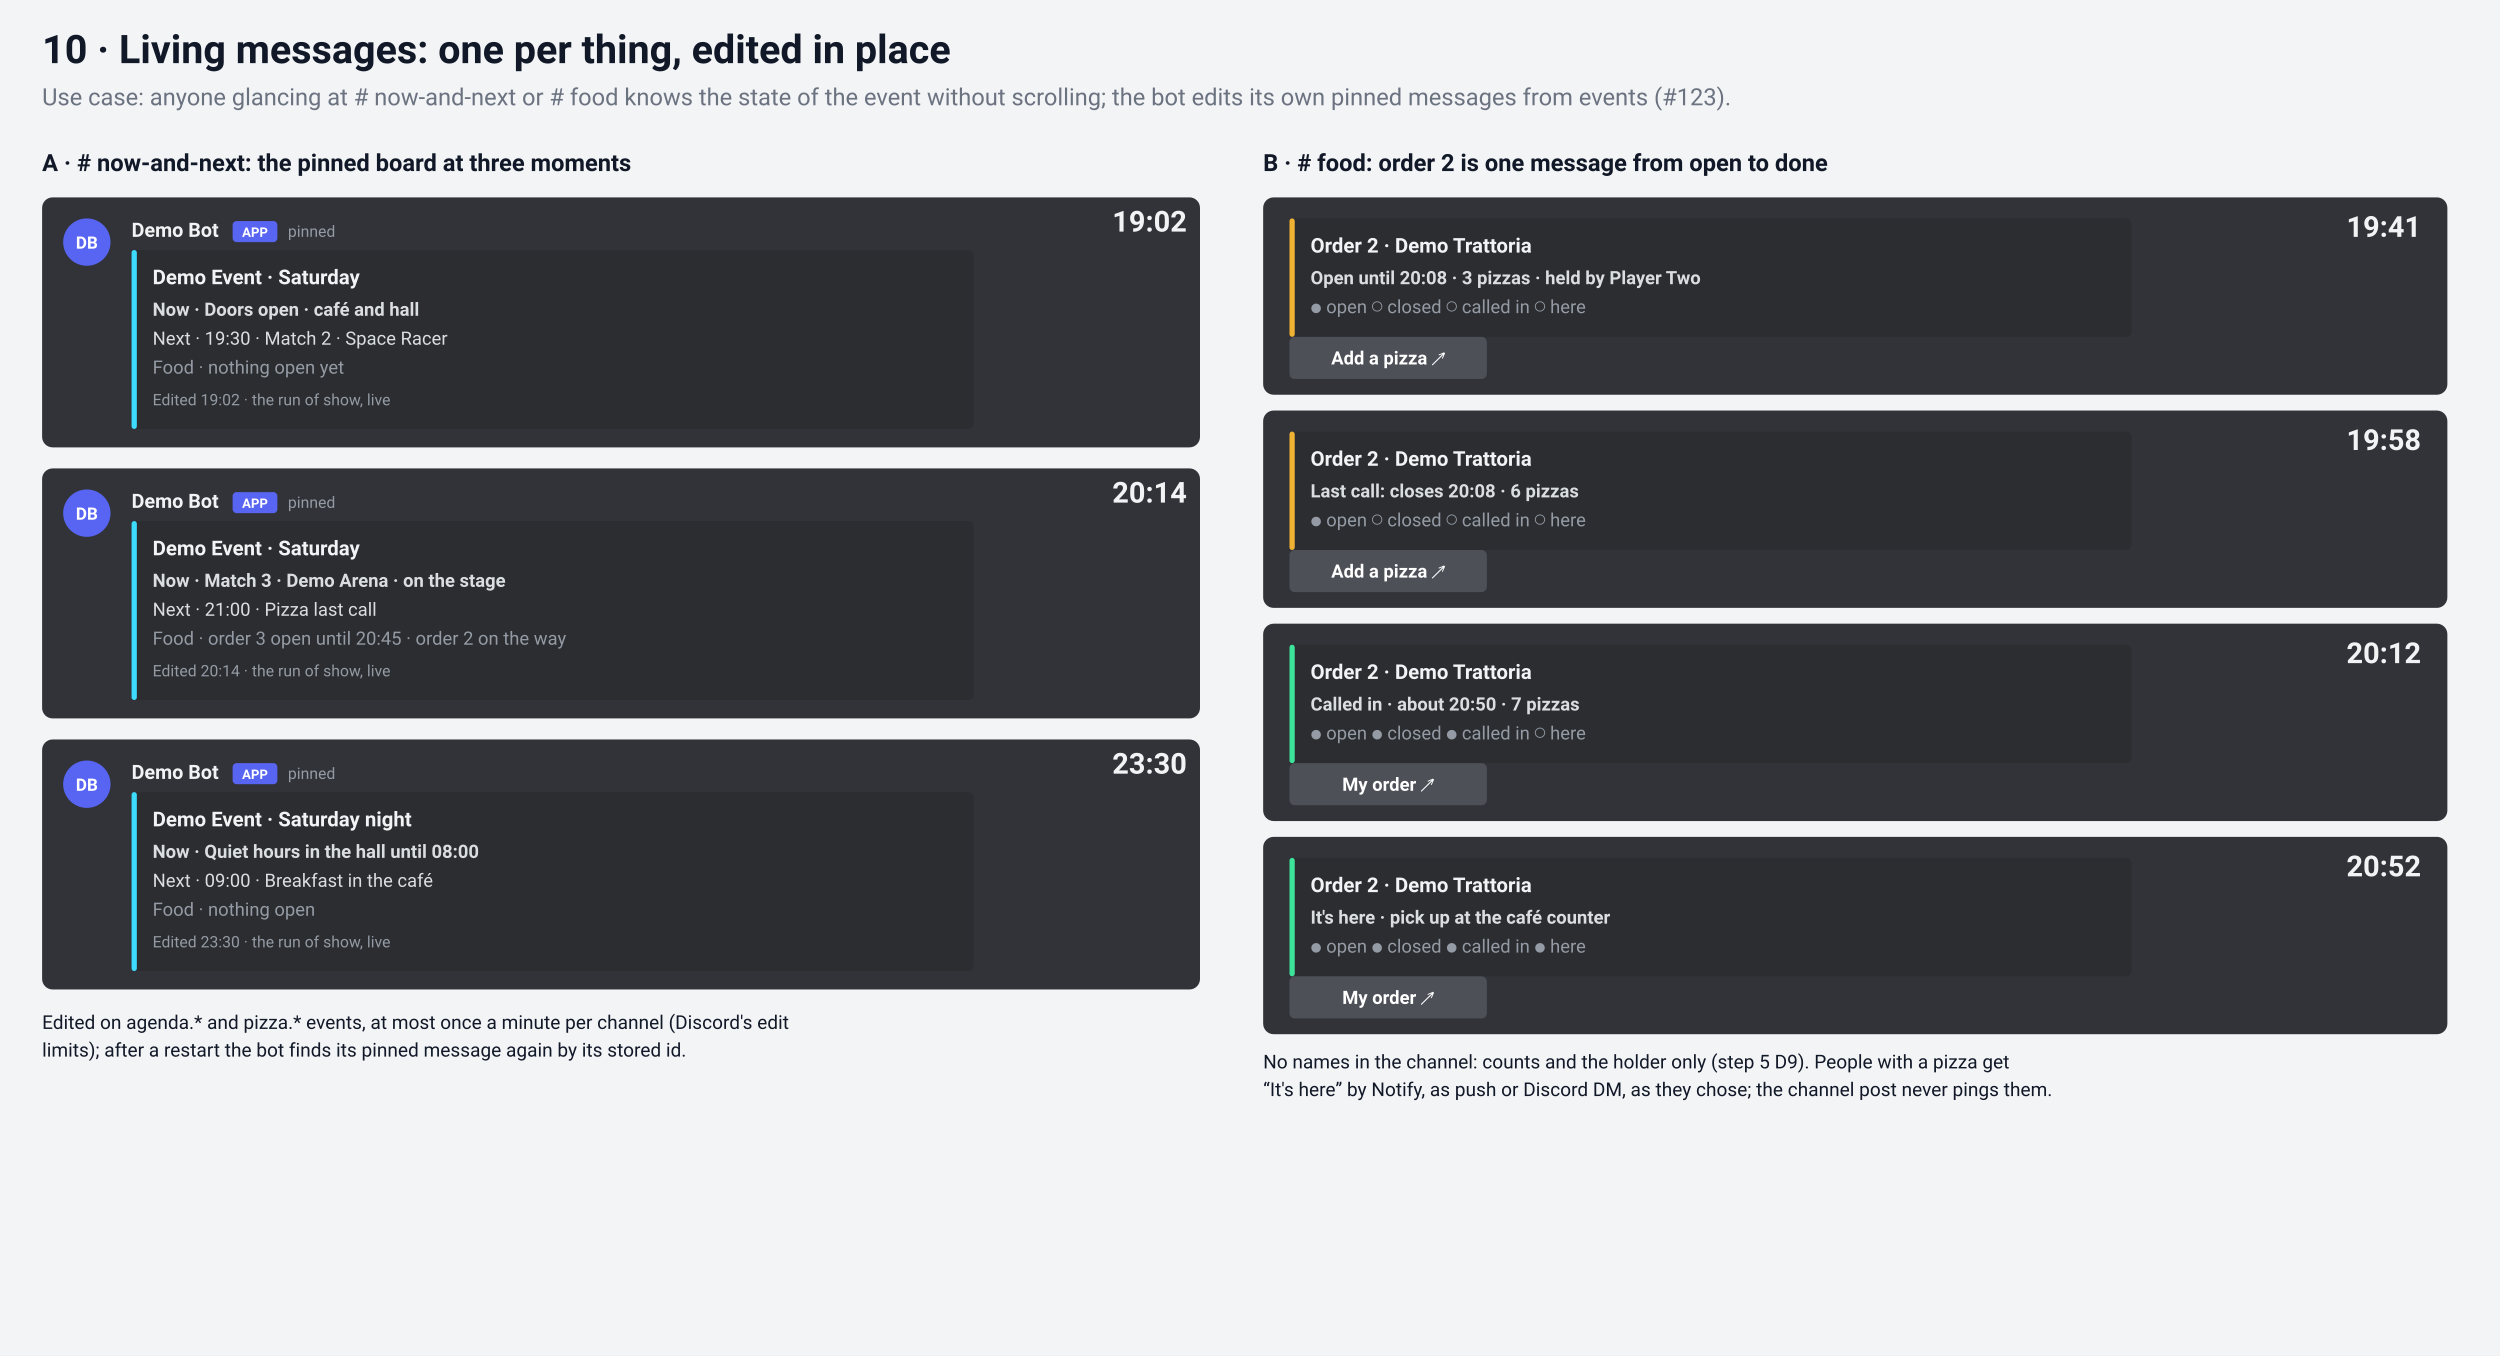
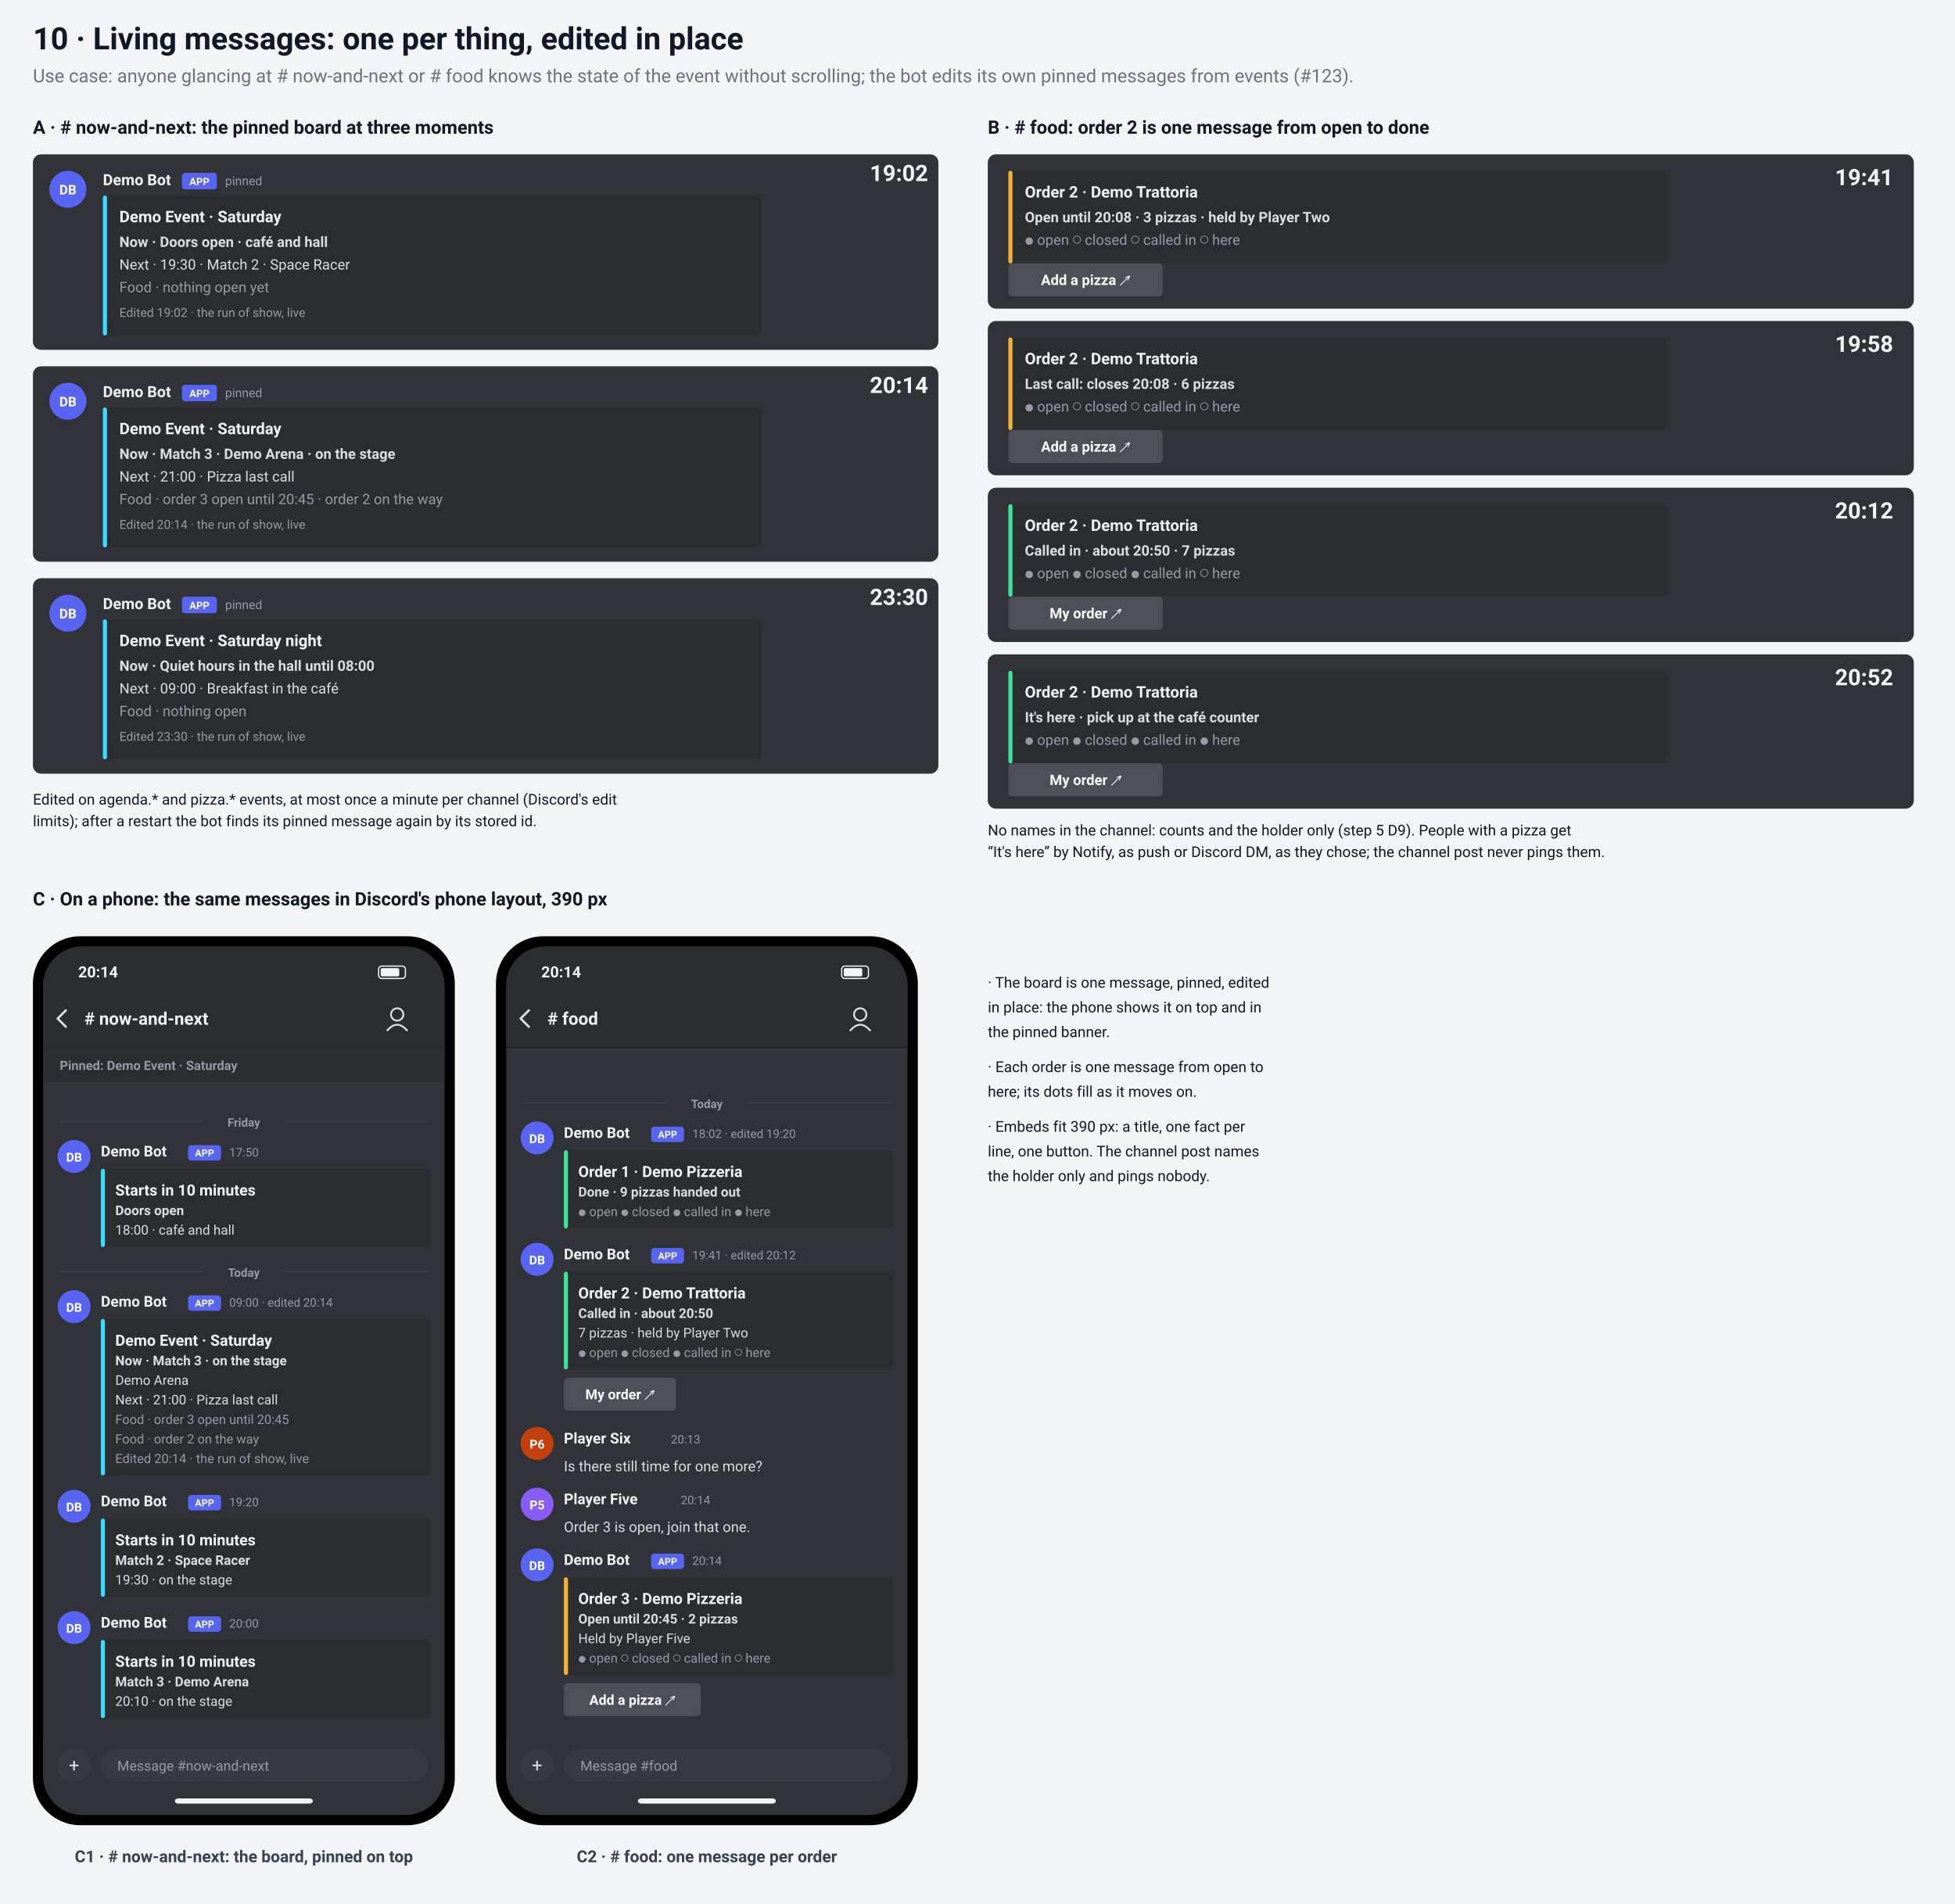
- <svg xmlns="http://www.w3.org/2000/svg" viewBox="0 0 1900 1030" width="1900" height="1030" font-family="system-ui, -apple-system, 'Segoe UI', Roboto, Helvetica, Arial, sans-serif">
-   <rect x="0" y="0" width="1900" height="1030" rx="0" fill="#f3f4f6" />
+ <svg xmlns="http://www.w3.org/2000/svg" viewBox="0 0 1900 1850" width="1900" height="1850" font-family="system-ui, -apple-system, 'Segoe UI', Roboto, Helvetica, Arial, sans-serif">
+   <rect x="0" y="0" width="1900" height="1850" rx="0" fill="#f3f4f6" />
  <text x="32" y="48" font-size="30" fill="#111827" font-weight="700" text-anchor="start" data-box="0 1900">10 · Living messages: one per thing, edited in place</text>
  <text x="32" y="80" font-size="18" fill="#6b7280" font-weight="400" text-anchor="start" data-box="0 1900">Use case: anyone glancing at # now-and-next or # food knows the state of the event without scrolling; the bot edits its own pinned messages from events (#123).</text>
  <text x="32" y="130" font-size="18" fill="#111827" font-weight="700" text-anchor="start" data-box="32 920">A · # now-and-next: the pinned board at three moments</text>
  <rect x="32" y="150" width="880" height="190" rx="8" fill="#313338" />
  <circle cx="66" cy="184" r="18" fill="#5865f2" />
  <text x="66" y="189" font-size="13" fill="#fff" font-weight="700" text-anchor="middle" data-box="48 84">DB</text>
  <text x="100" y="180" font-size="15" fill="#f2f3f5" font-weight="600" text-anchor="start" data-box="42 902">Demo Bot</text>
  <rect x="176.8" y="168" width="34" height="16" rx="3" fill="#5865f2" />
  <text x="193.8" y="180" font-size="10" fill="#fff" font-weight="700" text-anchor="middle" data-box="176.8 210.8">APP</text>
  <text x="218.8" y="180" font-size="12" fill="#949ba4" font-weight="400" text-anchor="start" data-box="42 902">pinned</text>
  <rect x="100" y="190" width="640" height="136" rx="4" fill="#2b2d31" />
  <rect x="100" y="190" width="4" height="136" rx="2" fill="#3ddcff" />
  <text x="116" y="216" font-size="15.5" fill="#f2f3f5" font-weight="700" text-anchor="start" data-box="114 728">Demo Event · Saturday</text>
  <text x="116" y="240" font-size="14" fill="#dbdee1" font-weight="600" text-anchor="start" data-box="114 728">Now · Doors open · café and hall</text>
  <text x="116" y="262" font-size="14" fill="#dbdee1" font-weight="#dbdee1" text-anchor="start" data-box="114 728">Next · 19:30 · Match 2 · Space Racer</text>
  <text x="116" y="284" font-size="14" fill="#949ba4" font-weight="#dbdee1" text-anchor="start" data-box="114 728">Food · nothing open yet</text>
  <text x="116" y="308" font-size="12" fill="#949ba4" font-weight="400" text-anchor="start" data-box="114 728">Edited 19:02 · the run of show, live</text>
  <text x="902" y="176" font-size="22" fill="#f2f3f5" font-weight="700" text-anchor="end" data-box="792 904">19:02</text>
  <rect x="32" y="356" width="880" height="190" rx="8" fill="#313338" />
  <circle cx="66" cy="390" r="18" fill="#5865f2" />
  <text x="66" y="395" font-size="13" fill="#fff" font-weight="700" text-anchor="middle" data-box="48 84">DB</text>
  <text x="100" y="386" font-size="15" fill="#f2f3f5" font-weight="600" text-anchor="start" data-box="42 902">Demo Bot</text>
  <rect x="176.8" y="374" width="34" height="16" rx="3" fill="#5865f2" />
  <text x="193.8" y="386" font-size="10" fill="#fff" font-weight="700" text-anchor="middle" data-box="176.8 210.8">APP</text>
  <text x="218.8" y="386" font-size="12" fill="#949ba4" font-weight="400" text-anchor="start" data-box="42 902">pinned</text>
  <rect x="100" y="396" width="640" height="136" rx="4" fill="#2b2d31" />
  <rect x="100" y="396" width="4" height="136" rx="2" fill="#3ddcff" />
  <text x="116" y="422" font-size="15.5" fill="#f2f3f5" font-weight="700" text-anchor="start" data-box="114 728">Demo Event · Saturday</text>
  <text x="116" y="446" font-size="14" fill="#dbdee1" font-weight="600" text-anchor="start" data-box="114 728">Now · Match 3 · Demo Arena · on the stage</text>
  <text x="116" y="468" font-size="14" fill="#dbdee1" font-weight="#dbdee1" text-anchor="start" data-box="114 728">Next · 21:00 · Pizza last call</text>
  <text x="116" y="490" font-size="14" fill="#949ba4" font-weight="#dbdee1" text-anchor="start" data-box="114 728">Food · order 3 open until 20:45 · order 2 on the way</text>
  <text x="116" y="514" font-size="12" fill="#949ba4" font-weight="400" text-anchor="start" data-box="114 728">Edited 20:14 · the run of show, live</text>
  <text x="902" y="382" font-size="22" fill="#f2f3f5" font-weight="700" text-anchor="end" data-box="792 904">20:14</text>
  <rect x="32" y="562" width="880" height="190" rx="8" fill="#313338" />
  <circle cx="66" cy="596" r="18" fill="#5865f2" />
  <text x="66" y="601" font-size="13" fill="#fff" font-weight="700" text-anchor="middle" data-box="48 84">DB</text>
  <text x="100" y="592" font-size="15" fill="#f2f3f5" font-weight="600" text-anchor="start" data-box="42 902">Demo Bot</text>
  <rect x="176.8" y="580" width="34" height="16" rx="3" fill="#5865f2" />
  <text x="193.8" y="592" font-size="10" fill="#fff" font-weight="700" text-anchor="middle" data-box="176.8 210.8">APP</text>
  <text x="218.8" y="592" font-size="12" fill="#949ba4" font-weight="400" text-anchor="start" data-box="42 902">pinned</text>
  <rect x="100" y="602" width="640" height="136" rx="4" fill="#2b2d31" />
  <rect x="100" y="602" width="4" height="136" rx="2" fill="#3ddcff" />
  <text x="116" y="628" font-size="15.5" fill="#f2f3f5" font-weight="700" text-anchor="start" data-box="114 728">Demo Event · Saturday night</text>
  <text x="116" y="652" font-size="14" fill="#dbdee1" font-weight="600" text-anchor="start" data-box="114 728">Now · Quiet hours in the hall until 08:00</text>
  <text x="116" y="674" font-size="14" fill="#dbdee1" font-weight="#dbdee1" text-anchor="start" data-box="114 728">Next · 09:00 · Breakfast in the café</text>
  <text x="116" y="696" font-size="14" fill="#949ba4" font-weight="#dbdee1" text-anchor="start" data-box="114 728">Food · nothing open</text>
  <text x="116" y="720" font-size="12" fill="#949ba4" font-weight="400" text-anchor="start" data-box="114 728">Edited 23:30 · the run of show, live</text>
  <text x="902" y="588" font-size="22" fill="#f2f3f5" font-weight="700" text-anchor="end" data-box="792 904">23:30</text>
  <text x="32" y="782" font-size="14.5" fill="#111827" font-weight="400" text-anchor="start" data-box="32 912">Edited on agenda.* and pizza.* events, at most once a minute per channel (Discord's edit</text>
  <text x="32" y="803.025" font-size="14.5" fill="#111827" font-weight="400" text-anchor="start" data-box="32 912">limits); after a restart the bot finds its pinned message again by its stored id.</text>
  <text x="960" y="130" font-size="18" fill="#111827" font-weight="700" text-anchor="start" data-box="960 1870">B · # food: order 2 is one message from open to done</text>
  <rect x="960" y="150" width="900" height="150" rx="8" fill="#313338" />
  <rect x="980" y="166" width="640" height="90" rx="4" fill="#2b2d31" />
  <rect x="980" y="166" width="4" height="90" rx="2" fill="#f0b232" />
  <text x="996" y="192" font-size="15.5" fill="#f2f3f5" font-weight="700" text-anchor="start" data-box="994 1608">Order 2 · Demo Trattoria</text>
  <text x="996" y="216" font-size="14" fill="#dbdee1" font-weight="600" text-anchor="start" data-box="994 1608">Open until 20:08 · 3 pizzas · held by Player Two</text>
  <text x="996" y="238" font-size="14" fill="#949ba4" font-weight="#dbdee1" text-anchor="start" data-box="994 1608">● open  ○ closed  ○ called in  ○ here</text>
  <rect x="980" y="256" width="150" height="32" rx="4" fill="#4e5058" />
  <text x="1055" y="277" font-size="14" fill="#fff" font-weight="600" text-anchor="middle" data-box="984 1126">Add a pizza ↗</text>
  <text x="1840" y="180" font-size="22" fill="#f2f3f5" font-weight="700" text-anchor="end" data-box="1730 1842">19:41</text>
  <rect x="960" y="312" width="900" height="150" rx="8" fill="#313338" />
  <rect x="980" y="328" width="640" height="90" rx="4" fill="#2b2d31" />
  <rect x="980" y="328" width="4" height="90" rx="2" fill="#f0b232" />
  <text x="996" y="354" font-size="15.5" fill="#f2f3f5" font-weight="700" text-anchor="start" data-box="994 1608">Order 2 · Demo Trattoria</text>
  <text x="996" y="378" font-size="14" fill="#dbdee1" font-weight="600" text-anchor="start" data-box="994 1608">Last call: closes 20:08 · 6 pizzas</text>
  <text x="996" y="400" font-size="14" fill="#949ba4" font-weight="#dbdee1" text-anchor="start" data-box="994 1608">● open  ○ closed  ○ called in  ○ here</text>
  <rect x="980" y="418" width="150" height="32" rx="4" fill="#4e5058" />
  <text x="1055" y="439" font-size="14" fill="#fff" font-weight="600" text-anchor="middle" data-box="984 1126">Add a pizza ↗</text>
  <text x="1840" y="342" font-size="22" fill="#f2f3f5" font-weight="700" text-anchor="end" data-box="1730 1842">19:58</text>
  <rect x="960" y="474" width="900" height="150" rx="8" fill="#313338" />
  <rect x="980" y="490" width="640" height="90" rx="4" fill="#2b2d31" />
  <rect x="980" y="490" width="4" height="90" rx="2" fill="#3ee39a" />
  <text x="996" y="516" font-size="15.5" fill="#f2f3f5" font-weight="700" text-anchor="start" data-box="994 1608">Order 2 · Demo Trattoria</text>
  <text x="996" y="540" font-size="14" fill="#dbdee1" font-weight="600" text-anchor="start" data-box="994 1608">Called in · about 20:50 · 7 pizzas</text>
  <text x="996" y="562" font-size="14" fill="#949ba4" font-weight="#dbdee1" text-anchor="start" data-box="994 1608">● open  ● closed  ● called in  ○ here</text>
  <rect x="980" y="580" width="150" height="32" rx="4" fill="#4e5058" />
  <text x="1055" y="601" font-size="14" fill="#fff" font-weight="600" text-anchor="middle" data-box="984 1126">My order ↗</text>
  <text x="1840" y="504" font-size="22" fill="#f2f3f5" font-weight="700" text-anchor="end" data-box="1730 1842">20:12</text>
  <rect x="960" y="636" width="900" height="150" rx="8" fill="#313338" />
  <rect x="980" y="652" width="640" height="90" rx="4" fill="#2b2d31" />
  <rect x="980" y="652" width="4" height="90" rx="2" fill="#3ee39a" />
  <text x="996" y="678" font-size="15.5" fill="#f2f3f5" font-weight="700" text-anchor="start" data-box="994 1608">Order 2 · Demo Trattoria</text>
  <text x="996" y="702" font-size="14" fill="#dbdee1" font-weight="600" text-anchor="start" data-box="994 1608">It's here · pick up at the café counter</text>
  <text x="996" y="724" font-size="14" fill="#949ba4" font-weight="#dbdee1" text-anchor="start" data-box="994 1608">● open  ● closed  ● called in  ● here</text>
  <rect x="980" y="742" width="150" height="32" rx="4" fill="#4e5058" />
  <text x="1055" y="763" font-size="14" fill="#fff" font-weight="600" text-anchor="middle" data-box="984 1126">My order ↗</text>
  <text x="1840" y="666" font-size="22" fill="#f2f3f5" font-weight="700" text-anchor="end" data-box="1730 1842">20:52</text>
  <text x="960" y="812" font-size="14.5" fill="#111827" font-weight="400" text-anchor="start" data-box="960 1860">No names in the channel: counts and the holder only (step 5 D9). People with a pizza get</text>
  <text x="960" y="833.025" font-size="14.5" fill="#111827" font-weight="400" text-anchor="start" data-box="960 1860">“It's here” by Notify, as push or Discord DM, as they chose; the channel post never pings them.</text>
+   <text x="32" y="880" font-size="18" fill="#111827" font-weight="700" text-anchor="start" data-box="0 1900">C · On a phone: the same messages in Discord's phone layout, 390 px</text>
+   <defs>
+     <clipPath id="q1">
+       <rect x="42" y="920" width="390" height="844" rx="38" />
+     </clipPath>
+   </defs>
+   <rect x="32" y="910" width="410" height="864" rx="46" fill="#000" />
+   <g clip-path="url(#q1)">
+     <rect x="42" y="920" width="390" height="844" rx="0" fill="#313338" />
+     <g transform="translate(0,34)">
+       <line x1="58" y1="1056" x2="416" y2="1056" stroke="#3f4147" stroke-width="1" />
+       <rect x="197" y="1046" width="80" height="20" rx="10" fill="#313338" />
+       <text x="237" y="1061" font-size="11.5" fill="#949ba4" font-weight="600" text-anchor="middle" data-box="199 275">Friday</text>
+       <circle cx="72" cy="1090" r="16" fill="#5865f2" />
+       <text x="72" y="1095" font-size="12" fill="#fff" font-weight="700" text-anchor="middle" data-box="56 88">DB</text>
+       <text x="98" y="1090" font-size="14.5" fill="#f2f3f5" font-weight="600" text-anchor="start" data-box="96 218">Demo Bot</text>
+       <rect x="182.8" y="1079" width="32" height="15" rx="3" fill="#5865f2" />
+       <text x="198.8" y="1090" font-size="9.5" fill="#fff" font-weight="700" text-anchor="middle" data-box="183 215">APP</text>
+       <text x="222.8" y="1090" font-size="11.5" fill="#949ba4" font-weight="400" text-anchor="start" data-box="223 418">17:50</text>
+       <rect x="98" y="1102" width="320" height="76" rx="4" fill="#2b2d31" />
+       <rect x="98" y="1102" width="4" height="76" rx="2" fill="#3ddcff" />
+       <text x="112" y="1128" font-size="15" fill="#f2f3f5" font-weight="700" text-anchor="start" data-box="110 412">Starts in 10 minutes</text>
+       <text x="112" y="1147" font-size="13" fill="#dbdee1" font-weight="600" text-anchor="start" data-box="110 412">Doors open</text>
+       <text x="112" y="1166" font-size="13" fill="#dbdee1" font-weight="400" text-anchor="start" data-box="110 412">18:00 · café and hall</text>
+       <line x1="58" y1="1202" x2="416" y2="1202" stroke="#3f4147" stroke-width="1" />
+       <rect x="197" y="1192" width="80" height="20" rx="10" fill="#313338" />
+       <text x="237" y="1207" font-size="11.5" fill="#949ba4" font-weight="600" text-anchor="middle" data-box="199 275">Today</text>
+       <circle cx="72" cy="1236" r="16" fill="#5865f2" />
+       <text x="72" y="1241" font-size="12" fill="#fff" font-weight="700" text-anchor="middle" data-box="56 88">DB</text>
+       <text x="98" y="1236" font-size="14.5" fill="#f2f3f5" font-weight="600" text-anchor="start" data-box="96 218">Demo Bot</text>
+       <rect x="182.8" y="1225" width="32" height="15" rx="3" fill="#5865f2" />
+       <text x="198.8" y="1236" font-size="9.5" fill="#fff" font-weight="700" text-anchor="middle" data-box="183 215">APP</text>
+       <text x="222.8" y="1236" font-size="11.5" fill="#949ba4" font-weight="400" text-anchor="start" data-box="223 418">09:00 · edited 20:14</text>
+       <rect x="98" y="1248" width="320" height="152" rx="4" fill="#2b2d31" />
+       <rect x="98" y="1248" width="4" height="152" rx="2" fill="#3ddcff" />
+       <text x="112" y="1274" font-size="15" fill="#f2f3f5" font-weight="700" text-anchor="start" data-box="110 412">Demo Event · Saturday</text>
+       <text x="112" y="1293" font-size="13" fill="#dbdee1" font-weight="600" text-anchor="start" data-box="110 412">Now · Match 3 · on the stage</text>
+       <text x="112" y="1312" font-size="13" fill="#dbdee1" font-weight="400" text-anchor="start" data-box="110 412">Demo Arena</text>
+       <text x="112" y="1331" font-size="13" fill="#dbdee1" font-weight="400" text-anchor="start" data-box="110 412">Next · 21:00 · Pizza last call</text>
+       <text x="112" y="1350" font-size="12.5" fill="#949ba4" font-weight="400" text-anchor="start" data-box="110 412">Food · order 3 open until 20:45</text>
+       <text x="112" y="1369" font-size="12.5" fill="#949ba4" font-weight="400" text-anchor="start" data-box="110 412">Food · order 2 on the way</text>
+       <text x="112" y="1388" font-size="12.5" fill="#949ba4" font-weight="400" text-anchor="start" data-box="110 412">Edited 20:14 · the run of show, live</text>
+       <circle cx="72" cy="1430" r="16" fill="#5865f2" />
+       <text x="72" y="1435" font-size="12" fill="#fff" font-weight="700" text-anchor="middle" data-box="56 88">DB</text>
+       <text x="98" y="1430" font-size="14.5" fill="#f2f3f5" font-weight="600" text-anchor="start" data-box="96 218">Demo Bot</text>
+       <rect x="182.8" y="1419" width="32" height="15" rx="3" fill="#5865f2" />
+       <text x="198.8" y="1430" font-size="9.5" fill="#fff" font-weight="700" text-anchor="middle" data-box="183 215">APP</text>
+       <text x="222.8" y="1430" font-size="11.5" fill="#949ba4" font-weight="400" text-anchor="start" data-box="223 418">19:20</text>
+       <rect x="98" y="1442" width="320" height="76" rx="4" fill="#2b2d31" />
+       <rect x="98" y="1442" width="4" height="76" rx="2" fill="#3ddcff" />
+       <text x="112" y="1468" font-size="15" fill="#f2f3f5" font-weight="700" text-anchor="start" data-box="110 412">Starts in 10 minutes</text>
+       <text x="112" y="1487" font-size="13" fill="#dbdee1" font-weight="600" text-anchor="start" data-box="110 412">Match 2 · Space Racer</text>
+       <text x="112" y="1506" font-size="13" fill="#dbdee1" font-weight="400" text-anchor="start" data-box="110 412">19:30 · on the stage</text>
+       <circle cx="72" cy="1548" r="16" fill="#5865f2" />
+       <text x="72" y="1553" font-size="12" fill="#fff" font-weight="700" text-anchor="middle" data-box="56 88">DB</text>
+       <text x="98" y="1548" font-size="14.5" fill="#f2f3f5" font-weight="600" text-anchor="start" data-box="96 218">Demo Bot</text>
+       <rect x="182.8" y="1537" width="32" height="15" rx="3" fill="#5865f2" />
+       <text x="198.8" y="1548" font-size="9.5" fill="#fff" font-weight="700" text-anchor="middle" data-box="183 215">APP</text>
+       <text x="222.8" y="1548" font-size="11.5" fill="#949ba4" font-weight="400" text-anchor="start" data-box="223 418">20:00</text>
+       <rect x="98" y="1560" width="320" height="76" rx="4" fill="#2b2d31" />
+       <rect x="98" y="1560" width="4" height="76" rx="2" fill="#3ddcff" />
+       <text x="112" y="1586" font-size="15" fill="#f2f3f5" font-weight="700" text-anchor="start" data-box="110 412">Starts in 10 minutes</text>
+       <text x="112" y="1605" font-size="13" fill="#dbdee1" font-weight="600" text-anchor="start" data-box="110 412">Match 3 · Demo Arena</text>
+       <text x="112" y="1624" font-size="13" fill="#dbdee1" font-weight="400" text-anchor="start" data-box="110 412">20:10 · on the stage</text>
+     </g>
+     <rect x="42" y="920" width="390" height="98" rx="0" fill="#2b2d31" />
+     <text x="76" y="950" font-size="15" fill="#f2f3f5" font-weight="600" text-anchor="start" data-box="42 432">20:14</text>
+     <rect x="368" y="939" width="26" height="12" rx="3" fill="none" stroke="#f2f3f5" stroke-width="1.2" />
+     <rect x="370" y="941" width="18" height="8" rx="1.5" fill="#f2f3f5" />
+     <path d="M64,982 l-8,8 l8,8" fill="none" stroke="#dbdee1" stroke-width="2.2" stroke-linecap="round" stroke-linejoin="round" />
+     <text x="82" y="996" font-size="17" fill="#f2f3f5" font-weight="700" text-anchor="start" data-box="78 342"># now-and-next</text>
+     <circle cx="386" cy="986" r="6" fill="none" stroke="#dbdee1" stroke-width="1.8" />
+     <path d="M376,1002 q10,-12 20,0" fill="none" stroke="#dbdee1" stroke-width="1.8" />
+     <line x1="42" y1="1018" x2="432" y2="1018" stroke="#1f2023" stroke-width="1" />
+     <rect x="42" y="1018" width="390" height="34" rx="0" fill="#2b2d31" />
+     <text x="58" y="1040" font-size="12.5" fill="#949ba4" font-weight="600" text-anchor="start" data-box="54 420">Pinned: Demo Event · Saturday</text>
+     <rect x="42" y="1690" width="390" height="74" rx="0" fill="#313338" />
+     <circle cx="72" cy="1716" r="16" fill="#383a40" />
+     <text x="72" y="1722" font-size="18" fill="#dbdee1" font-weight="400" text-anchor="middle" data-box="56 88">+</text>
+     <rect x="98" y="1700" width="318" height="32" rx="16" fill="#383a40" />
+     <text x="114" y="1721" font-size="13.5" fill="#949ba4" font-weight="400" text-anchor="start" data-box="110 402">Message #now-and-next</text>
+     <rect x="170" y="1748" width="134" height="5" rx="3" fill="#f2f3f5" />
+   </g>
+   <text x="237" y="1810" font-size="16" fill="#374151" font-weight="600" text-anchor="middle" data-box="12 462">C1 · # now-and-next: the board, pinned on top</text>
+   <defs>
+     <clipPath id="q2">
+       <rect x="492" y="920" width="390" height="844" rx="38" />
+     </clipPath>
+   </defs>
+   <rect x="482" y="910" width="410" height="864" rx="46" fill="#000" />
+   <g clip-path="url(#q2)">
+     <rect x="492" y="920" width="390" height="844" rx="0" fill="#313338" />
+     <g transform="translate(0,16)">
+       <line x1="508" y1="1056" x2="866" y2="1056" stroke="#3f4147" stroke-width="1" />
+       <rect x="647" y="1046" width="80" height="20" rx="10" fill="#313338" />
+       <text x="687" y="1061" font-size="11.5" fill="#949ba4" font-weight="600" text-anchor="middle" data-box="649 725">Today</text>
+       <circle cx="522" cy="1090" r="16" fill="#5865f2" />
+       <text x="522" y="1095" font-size="12" fill="#fff" font-weight="700" text-anchor="middle" data-box="506 538">DB</text>
+       <text x="548" y="1090" font-size="14.5" fill="#f2f3f5" font-weight="600" text-anchor="start" data-box="546 668">Demo Bot</text>
+       <rect x="632.8" y="1079" width="32" height="15" rx="3" fill="#5865f2" />
+       <text x="648.8" y="1090" font-size="9.5" fill="#fff" font-weight="700" text-anchor="middle" data-box="633 665">APP</text>
+       <text x="672.8" y="1090" font-size="11.5" fill="#949ba4" font-weight="400" text-anchor="start" data-box="673 868">18:02 · edited 19:20</text>
+       <rect x="548" y="1102" width="320" height="76" rx="4" fill="#2b2d31" />
+       <rect x="548" y="1102" width="4" height="76" rx="2" fill="#3ee39a" />
+       <text x="562" y="1128" font-size="15" fill="#f2f3f5" font-weight="700" text-anchor="start" data-box="560 862">Order 1 · Demo Pizzeria</text>
+       <text x="562" y="1147" font-size="13" fill="#dbdee1" font-weight="600" text-anchor="start" data-box="560 862">Done · 9 pizzas handed out</text>
+       <text x="562" y="1166" font-size="12.5" fill="#949ba4" font-weight="400" text-anchor="start" data-box="560 862">● open ● closed ● called in ● here</text>
+       <circle cx="522" cy="1208" r="16" fill="#5865f2" />
+       <text x="522" y="1213" font-size="12" fill="#fff" font-weight="700" text-anchor="middle" data-box="506 538">DB</text>
+       <text x="548" y="1208" font-size="14.5" fill="#f2f3f5" font-weight="600" text-anchor="start" data-box="546 668">Demo Bot</text>
+       <rect x="632.8" y="1197" width="32" height="15" rx="3" fill="#5865f2" />
+       <text x="648.8" y="1208" font-size="9.5" fill="#fff" font-weight="700" text-anchor="middle" data-box="633 665">APP</text>
+       <text x="672.8" y="1208" font-size="11.5" fill="#949ba4" font-weight="400" text-anchor="start" data-box="673 868">19:41 · edited 20:12</text>
+       <rect x="548" y="1220" width="320" height="95" rx="4" fill="#2b2d31" />
+       <rect x="548" y="1220" width="4" height="95" rx="2" fill="#3ee39a" />
+       <text x="562" y="1246" font-size="15" fill="#f2f3f5" font-weight="700" text-anchor="start" data-box="560 862">Order 2 · Demo Trattoria</text>
+       <text x="562" y="1265" font-size="13" fill="#dbdee1" font-weight="600" text-anchor="start" data-box="560 862">Called in · about 20:50</text>
+       <text x="562" y="1284" font-size="13" fill="#dbdee1" font-weight="400" text-anchor="start" data-box="560 862">7 pizzas · held by Player Two</text>
+       <text x="562" y="1303" font-size="12.5" fill="#949ba4" font-weight="400" text-anchor="start" data-box="560 862">● open ● closed ● called in ○ here</text>
+       <rect x="548" y="1323" width="109" height="32" rx="4" fill="#4e5058" />
+       <text x="602.5" y="1344" font-size="13.5" fill="#fff" font-weight="600" text-anchor="middle" data-box="550 655">My order ↗</text>
+       <circle cx="522" cy="1387" r="16" fill="#c2410c" />
+       <text x="522" y="1392" font-size="12" fill="#fff" font-weight="700" text-anchor="middle" data-box="506 538">P6</text>
+       <text x="548" y="1387" font-size="14.5" fill="#f2f3f5" font-weight="600" text-anchor="start" data-box="546 668">Player Six</text>
+       <text x="652.0" y="1387" font-size="11.5" fill="#949ba4" font-weight="400" text-anchor="start" data-box="652 868">20:13</text>
+       <text x="548" y="1414" font-size="14" fill="#dbdee1" font-weight="400" text-anchor="start" data-box="546 868">Is there still time for one more?</text>
+       <circle cx="522" cy="1446" r="16" fill="#8a5cf6" />
+       <text x="522" y="1451" font-size="12" fill="#fff" font-weight="700" text-anchor="middle" data-box="506 538">P5</text>
+       <text x="548" y="1446" font-size="14.5" fill="#f2f3f5" font-weight="600" text-anchor="start" data-box="546 668">Player Five</text>
+       <text x="661.6" y="1446" font-size="11.5" fill="#949ba4" font-weight="400" text-anchor="start" data-box="662 868">20:14</text>
+       <text x="548" y="1473" font-size="14" fill="#dbdee1" font-weight="400" text-anchor="start" data-box="546 868">Order 3 is open, join that one.</text>
+       <circle cx="522" cy="1505" r="16" fill="#5865f2" />
+       <text x="522" y="1510" font-size="12" fill="#fff" font-weight="700" text-anchor="middle" data-box="506 538">DB</text>
+       <text x="548" y="1505" font-size="14.5" fill="#f2f3f5" font-weight="600" text-anchor="start" data-box="546 668">Demo Bot</text>
+       <rect x="632.8" y="1494" width="32" height="15" rx="3" fill="#5865f2" />
+       <text x="648.8" y="1505" font-size="9.5" fill="#fff" font-weight="700" text-anchor="middle" data-box="633 665">APP</text>
+       <text x="672.8" y="1505" font-size="11.5" fill="#949ba4" font-weight="400" text-anchor="start" data-box="673 868">20:14</text>
+       <rect x="548" y="1517" width="320" height="95" rx="4" fill="#2b2d31" />
+       <rect x="548" y="1517" width="4" height="95" rx="2" fill="#f0b232" />
+       <text x="562" y="1543" font-size="15" fill="#f2f3f5" font-weight="700" text-anchor="start" data-box="560 862">Order 3 · Demo Pizzeria</text>
+       <text x="562" y="1562" font-size="13" fill="#dbdee1" font-weight="600" text-anchor="start" data-box="560 862">Open until 20:45 · 2 pizzas</text>
+       <text x="562" y="1581" font-size="13" fill="#dbdee1" font-weight="400" text-anchor="start" data-box="560 862">Held by Player Five</text>
+       <text x="562" y="1600" font-size="12.5" fill="#949ba4" font-weight="400" text-anchor="start" data-box="560 862">● open ○ closed ○ called in ○ here</text>
+       <rect x="548" y="1620" width="133" height="32" rx="4" fill="#4e5058" />
+       <text x="614.5" y="1641" font-size="13.5" fill="#fff" font-weight="600" text-anchor="middle" data-box="550 679">Add a pizza ↗</text>
+     </g>
+     <rect x="492" y="920" width="390" height="98" rx="0" fill="#2b2d31" />
+     <text x="526" y="950" font-size="15" fill="#f2f3f5" font-weight="600" text-anchor="start" data-box="492 882">20:14</text>
+     <rect x="818" y="939" width="26" height="12" rx="3" fill="none" stroke="#f2f3f5" stroke-width="1.2" />
+     <rect x="820" y="941" width="18" height="8" rx="1.5" fill="#f2f3f5" />
+     <path d="M514,982 l-8,8 l8,8" fill="none" stroke="#dbdee1" stroke-width="2.2" stroke-linecap="round" stroke-linejoin="round" />
+     <text x="532" y="996" font-size="17" fill="#f2f3f5" font-weight="700" text-anchor="start" data-box="528 792"># food</text>
+     <circle cx="836" cy="986" r="6" fill="none" stroke="#dbdee1" stroke-width="1.8" />
+     <path d="M826,1002 q10,-12 20,0" fill="none" stroke="#dbdee1" stroke-width="1.8" />
+     <line x1="492" y1="1018" x2="882" y2="1018" stroke="#1f2023" stroke-width="1" />
+     <rect x="492" y="1690" width="390" height="74" rx="0" fill="#313338" />
+     <circle cx="522" cy="1716" r="16" fill="#383a40" />
+     <text x="522" y="1722" font-size="18" fill="#dbdee1" font-weight="400" text-anchor="middle" data-box="506 538">+</text>
+     <rect x="548" y="1700" width="318" height="32" rx="16" fill="#383a40" />
+     <text x="564" y="1721" font-size="13.5" fill="#949ba4" font-weight="400" text-anchor="start" data-box="560 852">Message #food</text>
+     <rect x="620" y="1748" width="134" height="5" rx="3" fill="#f2f3f5" />
+   </g>
+   <text x="687" y="1810" font-size="16" fill="#374151" font-weight="600" text-anchor="middle" data-box="462 912">C2 · # food: one message per order</text>
+   <text x="960" y="960" font-size="14.5" fill="#111827" font-weight="400" text-anchor="start" data-box="960 1880">· The board is one message, pinned, edited</text>
+   <text x="960" y="984" font-size="14.5" fill="#111827" font-weight="400" text-anchor="start" data-box="960 1880">  in place: the phone shows it on top and in</text>
+   <text x="960" y="1008" font-size="14.5" fill="#111827" font-weight="400" text-anchor="start" data-box="960 1880">  the pinned banner.</text>
+   <text x="960" y="1042" font-size="14.5" fill="#111827" font-weight="400" text-anchor="start" data-box="960 1880">· Each order is one message from open to</text>
+   <text x="960" y="1066" font-size="14.5" fill="#111827" font-weight="400" text-anchor="start" data-box="960 1880">  here; its dots fill as it moves on.</text>
+   <text x="960" y="1100" font-size="14.5" fill="#111827" font-weight="400" text-anchor="start" data-box="960 1880">· Embeds fit 390 px: a title, one fact per</text>
+   <text x="960" y="1124" font-size="14.5" fill="#111827" font-weight="400" text-anchor="start" data-box="960 1880">  line, one button. The channel post names</text>
+   <text x="960" y="1148" font-size="14.5" fill="#111827" font-weight="400" text-anchor="start" data-box="960 1880">  the holder only and pings nobody.</text>
</svg>
